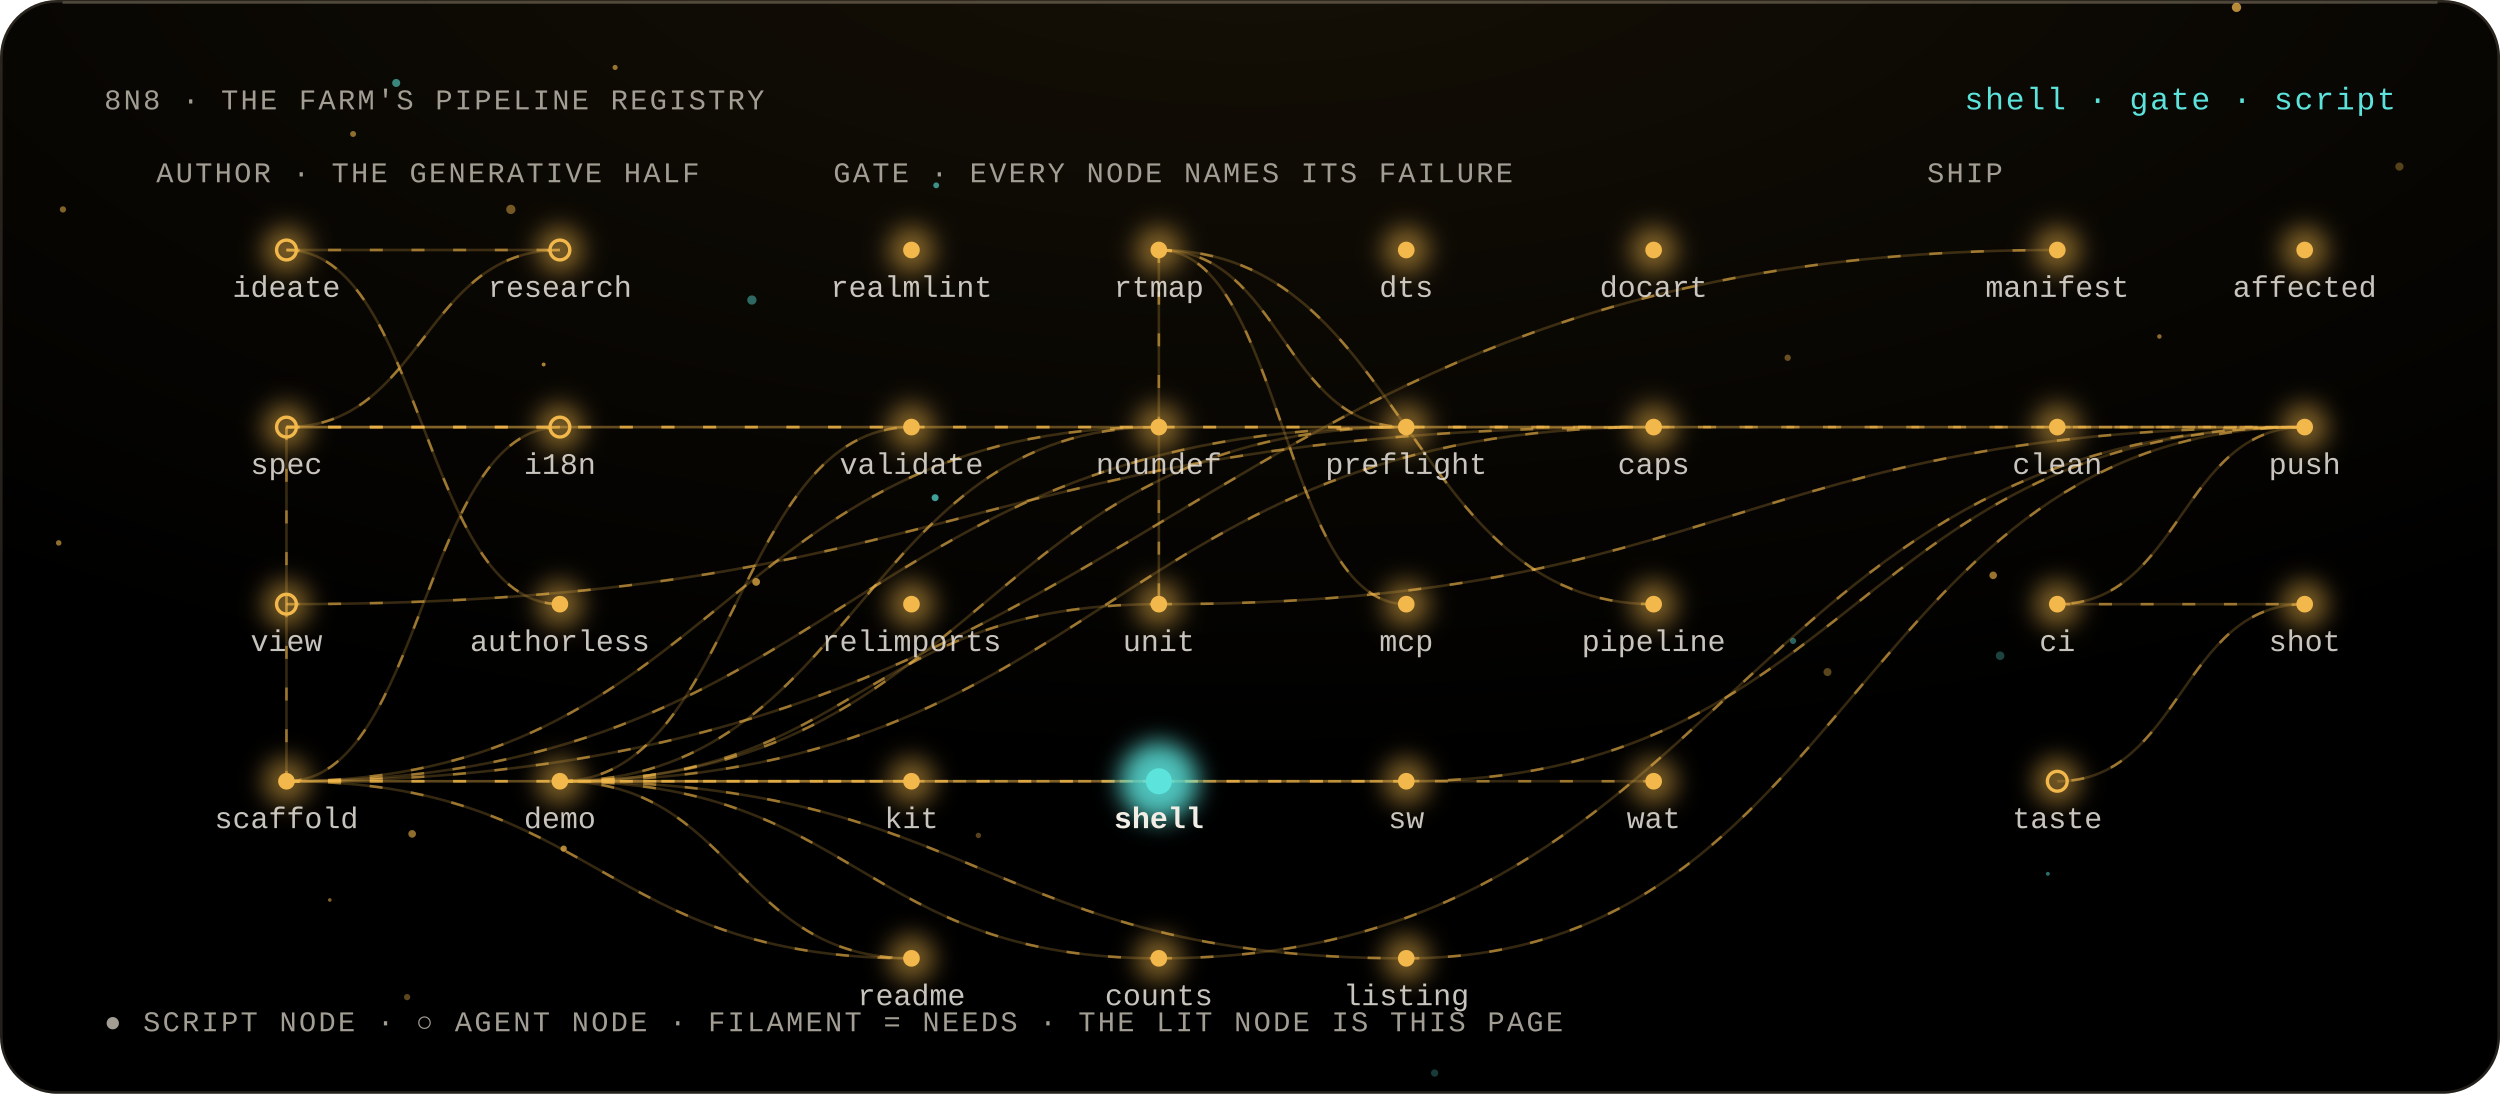
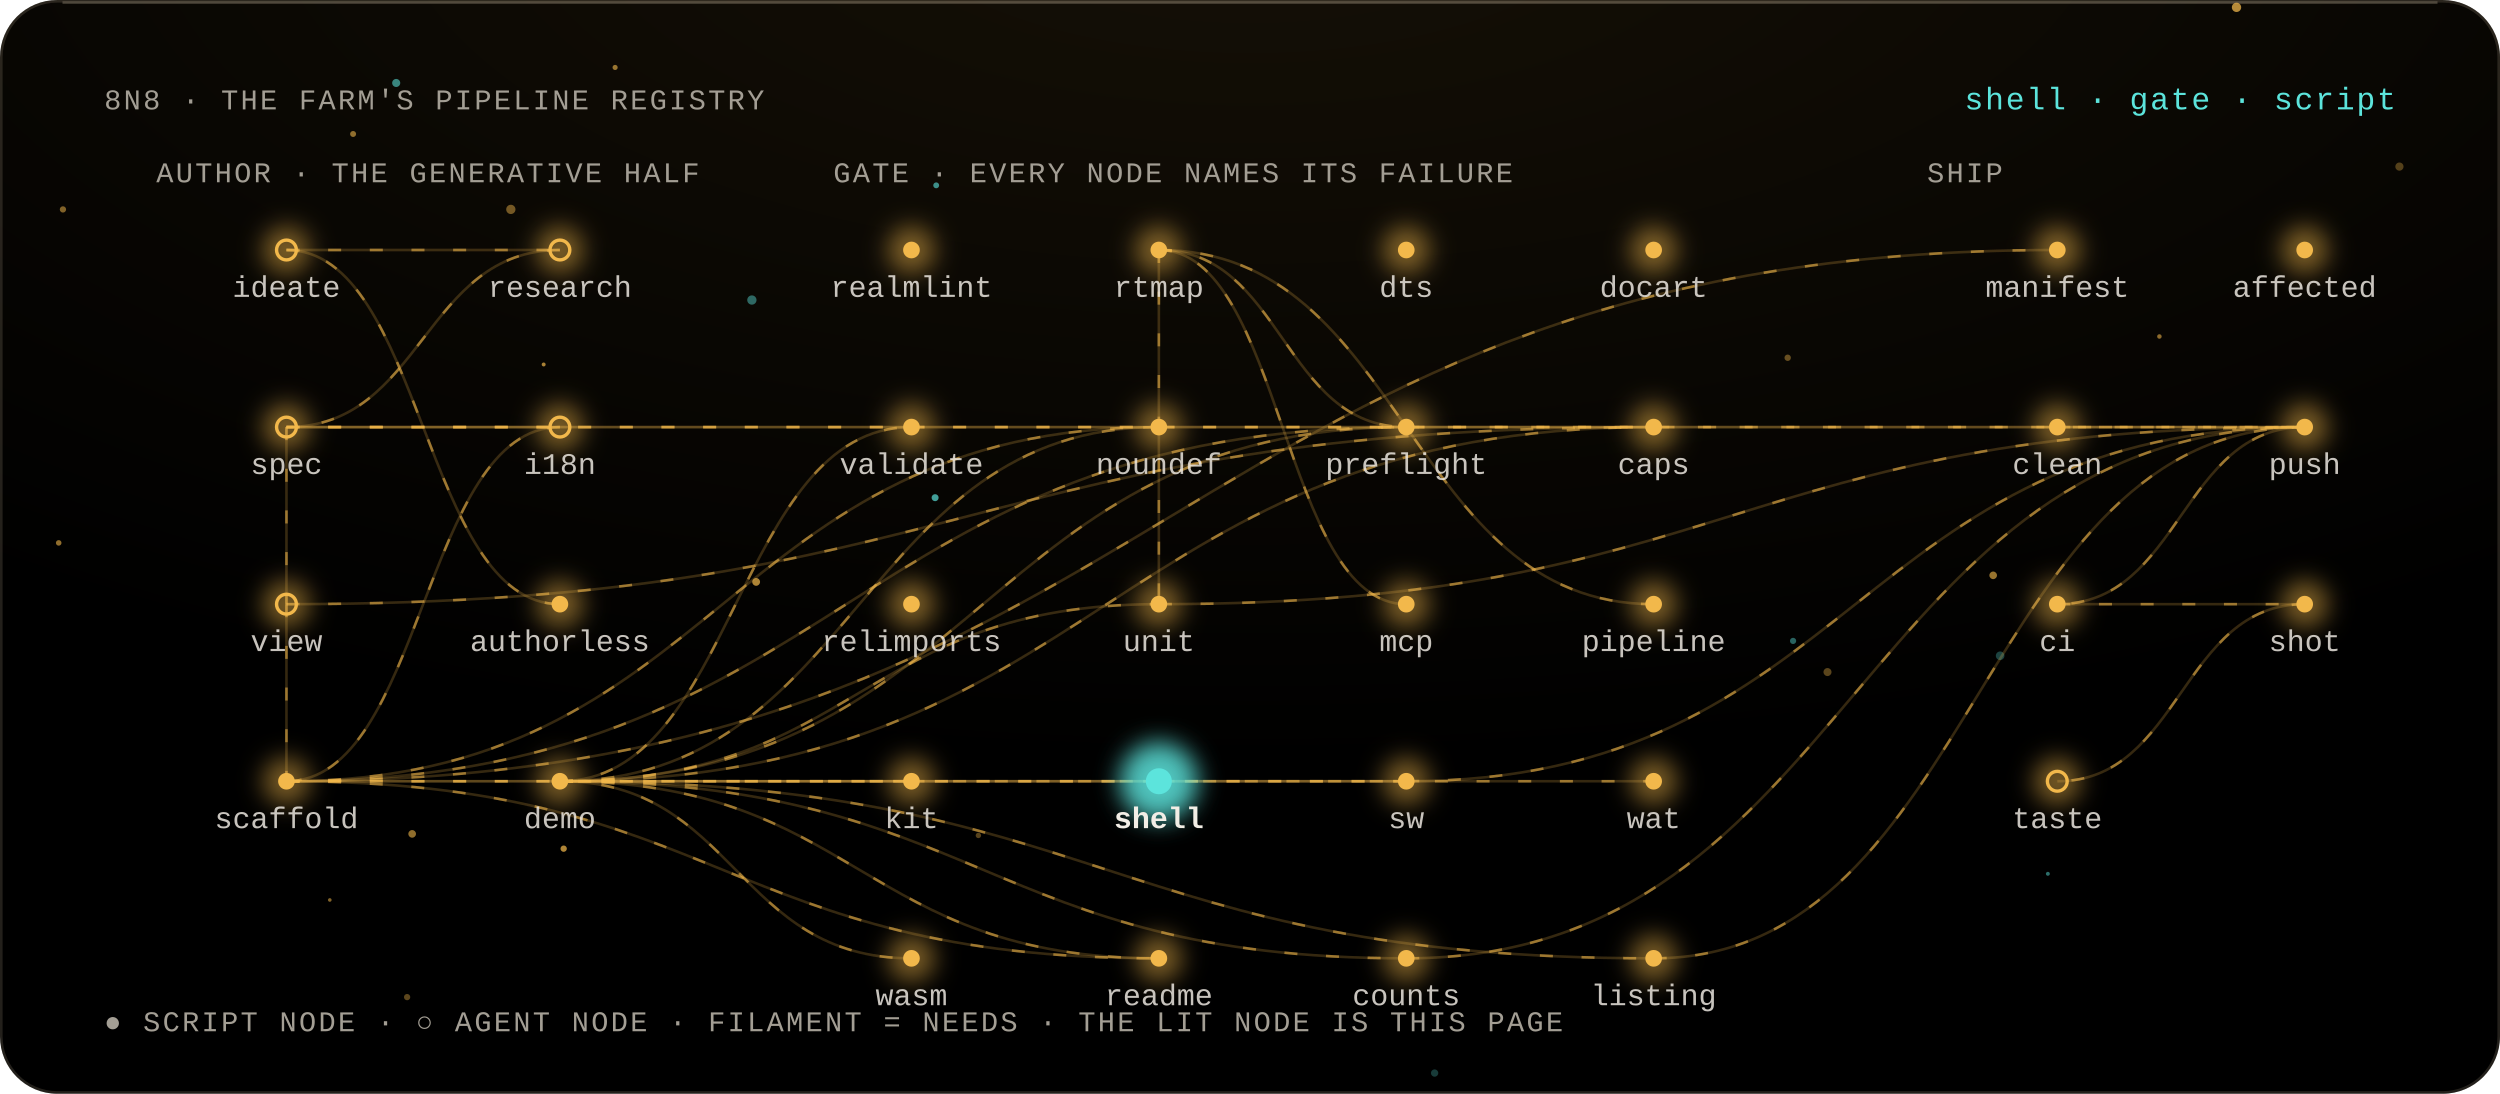
<svg xmlns="http://www.w3.org/2000/svg" viewBox="0 0 960 420" width="960" height="420" role="img" aria-labelledby="t">
  <style>
  text { font-family: 'Geist Mono', ui-monospace, 'Liberation Mono', Menlo, monospace; fill: #F2EEE6; }
  .m { fill: #A39E94; font-size: 11px; letter-spacing: .08em; }
  .l { font-size: 11.5px; }
  .h { font-size: 12px; fill: #5CE4DC; letter-spacing: .06em; }
  .flow { stroke-dasharray: 5 11; animation: flow 3s linear infinite; }
  @keyframes flow { to { stroke-dashoffset: -32; } }
  .breathe { animation: breathe 4.2s ease-in-out infinite; }
  @keyframes breathe { 50% { opacity: .38; } }
  .beat { animation: beat 2.6s ease-in-out infinite; transform-box: fill-box; transform-origin: center; }
  @keyframes beat { 50% { opacity: .55; transform: scale(1.35); } }
  .spin { transform-box: fill-box; transform-origin: center; animation: spin 48s linear infinite; }
  .spin-r { transform-box: fill-box; transform-origin: center; animation: spin 64s linear infinite reverse; }
  @keyframes spin { to { transform: rotate(360deg); } }
  @media (prefers-reduced-motion: reduce) { * { animation: none !important; } }
</style>
  <defs>
    <filter id="bloom" x="-80%" y="-80%" width="260%" height="260%">
      <feGaussianBlur stdDeviation="4.5" />
    </filter>
    <filter id="soft" x="-30%" y="-30%" width="160%" height="160%">
      <feGaussianBlur stdDeviation="1.4" />
    </filter>
    <radialGradient id="key" cx="50%" cy="-10%" r="80%">
      <stop offset="0" stop-color="#F2B84B" stop-opacity=".09" />
      <stop offset="1" stop-color="#F2B84B" stop-opacity="0" />
    </radialGradient>
    <linearGradient id="pair" x1="0" x2="1">
      <stop offset="0" stop-color="#F2B84B" />
      <stop offset="1" stop-color="#5CE4DC" />
    </linearGradient>
  </defs>
  <rect width="960" height="420" rx="22" fill="#000" />
  <rect width="960" height="420" rx="22" fill="url(#key)" />
  <rect x=".5" y=".5" width="959" height="419" rx="21.5" fill="none" stroke="rgba(255,232,196,.14)" />
  <path d="M 24 1 H 936" stroke="rgba(255,238,208,.22)" stroke-width="1" />
  <g>
    <circle cx="288.72" cy="115.21" r="1.78" fill="#5CE4DC" opacity="0.44" class="breathe" style="animation-delay:-3.03s" />
    <circle cx="858.82" cy="2.82" r="1.79" fill="#F2B84B" opacity="0.74" class="breathe" style="animation-delay:-3.36s" />
    <circle cx="686.47" cy="137.38" r="1.23" fill="#F2B84B" opacity="0.41" class="breathe" style="animation-delay:-3.31s" />
    <circle cx="786.38" cy="335.54" r="0.76" fill="#5CE4DC" opacity="0.48" class="breathe" style="animation-delay:-3.45s" />
    <circle cx="208.77" cy="139.96" r="0.76" fill="#F2B84B" opacity="0.69" class="breathe" style="animation-delay:-2.41s" />
    <circle cx="196.16" cy="80.41" r="1.78" fill="#F2B84B" opacity="0.46" class="breathe" style="animation-delay:-1.7s" />
    <circle cx="765.38" cy="220.93" r="1.46" fill="#F2B84B" opacity="0.62" class="breathe" style="animation-delay:-2.23s" />
    <circle cx="921.38" cy="63.97" r="1.57" fill="#F2B84B" opacity="0.33" class="breathe" style="animation-delay:-3.47s" />
    <circle cx="359.5" cy="71.17" r="1.13" fill="#5CE4DC" opacity="0.61" class="breathe" style="animation-delay:-0.02s" />
    <circle cx="216.45" cy="325.89" r="1.22" fill="#F2B84B" opacity="0.72" class="breathe" style="animation-delay:-1.99s" />
    <circle cx="24.17" cy="80.42" r="1.21" fill="#F2B84B" opacity="0.52" class="breathe" style="animation-delay:-2.74s" />
    <circle cx="126.64" cy="345.59" r="0.7" fill="#F2B84B" opacity="0.54" class="breathe" style="animation-delay:-0.6s" />
    <circle cx="359.08" cy="191.11" r="1.35" fill="#5CE4DC" opacity="0.69" class="breathe" style="animation-delay:-3.95s" />
    <circle cx="22.54" cy="208.47" r="1.07" fill="#F2B84B" opacity="0.6" class="breathe" style="animation-delay:-2.76s" />
    <circle cx="768.05" cy="251.81" r="1.65" fill="#5CE4DC" opacity="0.29" class="breathe" style="animation-delay:-0.63s" />
    <circle cx="135.59" cy="51.45" r="1.15" fill="#F2B84B" opacity="0.58" class="breathe" style="animation-delay:-2.08s" />
    <circle cx="550.89" cy="412.05" r="1.41" fill="#5CE4DC" opacity="0.26" class="breathe" style="animation-delay:-2.19s" />
    <circle cx="829.21" cy="129.21" r="0.87" fill="#F2B84B" opacity="0.57" class="breathe" style="animation-delay:-3.78s" />
    <circle cx="375.7" cy="320.81" r="1.04" fill="#F2B84B" opacity="0.36" class="breathe" style="animation-delay:-2.59s" />
    <circle cx="688.54" cy="246.11" r="1.2" fill="#5CE4DC" opacity="0.43" class="breathe" style="animation-delay:-3.78s" />
    <circle cx="156.33" cy="382.89" r="1.21" fill="#F2B84B" opacity="0.38" class="breathe" style="animation-delay:-0.69s" />
    <circle cx="701.76" cy="258.07" r="1.54" fill="#F2B84B" opacity="0.37" class="breathe" style="animation-delay:-0.13s" />
    <circle cx="290.36" cy="223.45" r="1.5" fill="#F2B84B" opacity="0.71" class="breathe" style="animation-delay:-1.64s" />
    <circle cx="158.27" cy="320.21" r="1.47" fill="#F2B84B" opacity="0.59" class="breathe" style="animation-delay:-3.2s" />
    <circle cx="236.2" cy="25.9" r="0.99" fill="#F2B84B" opacity="0.61" class="breathe" style="animation-delay:-0.31s" />
    <circle cx="152.14" cy="31.86" r="1.55" fill="#5CE4DC" opacity="0.57" class="breathe" style="animation-delay:-1.97s" />
  </g>
  <text x="40" y="42" class="m" text-anchor="start">8N8 · THE FARM'S PIPELINE REGISTRY</text>
  <text x="920" y="42" class="h" text-anchor="end">shell · gate · script</text>
  <text x="60" y="70" class="m" text-anchor="start">AUTHOR · THE GENERATIVE HALF</text>
  <text x="320" y="70" class="m" text-anchor="start">GATE · EVERY NODE NAMES ITS FAILURE</text>
  <text x="740" y="70" class="m" text-anchor="start">SHIP</text>
  <path d="M 110 96 C 162.5 96, 162.5 96, 215 96" fill="none" stroke="#F2B84B" stroke-opacity="0.22" stroke-width="1" />
  <path d="M 110 96 C 162.5 96, 162.5 96, 215 96" fill="none" stroke="#F2B84B" stroke-opacity="0.55" stroke-width="1" class="flow" />
  <path d="M 215 96 C 162.5 96, 162.5 164, 110 164" fill="none" stroke="#F2B84B" stroke-opacity="0.22" stroke-width="1" />
  <path d="M 215 96 C 162.5 96, 162.5 164, 110 164" fill="none" stroke="#F2B84B" stroke-opacity="0.55" stroke-width="1" class="flow" />
  <path d="M 110 164 C 162.5 164, 162.5 164, 215 164" fill="none" stroke="#F2B84B" stroke-opacity="0.22" stroke-width="1" />
  <path d="M 110 164 C 162.5 164, 162.5 164, 215 164" fill="none" stroke="#F2B84B" stroke-opacity="0.55" stroke-width="1" class="flow" />
  <path d="M 110 164 C 110 164, 110 232, 110 232" fill="none" stroke="#F2B84B" stroke-opacity="0.22" stroke-width="1" />
  <path d="M 110 164 C 110 164, 110 232, 110 232" fill="none" stroke="#F2B84B" stroke-opacity="0.55" stroke-width="1" class="flow" />
  <path d="M 110 96 C 162.5 96, 162.5 232, 215 232" fill="none" stroke="#F2B84B" stroke-opacity="0.22" stroke-width="1" />
  <path d="M 110 96 C 162.5 96, 162.5 232, 215 232" fill="none" stroke="#F2B84B" stroke-opacity="0.55" stroke-width="1" class="flow" />
  <path d="M 110 232 C 110 232, 110 300, 110 300" fill="none" stroke="#F2B84B" stroke-opacity="0.22" stroke-width="1" />
  <path d="M 110 232 C 110 232, 110 300, 110 300" fill="none" stroke="#F2B84B" stroke-opacity="0.55" stroke-width="1" class="flow" />
  <path d="M 215 164 C 162.5 164, 162.5 300, 110 300" fill="none" stroke="#F2B84B" stroke-opacity="0.22" stroke-width="1" />
  <path d="M 215 164 C 162.5 164, 162.5 300, 110 300" fill="none" stroke="#F2B84B" stroke-opacity="0.55" stroke-width="1" class="flow" />
  <path d="M 110 164 C 230 164, 230 164, 350 164" fill="none" stroke="#F2B84B" stroke-opacity="0.22" stroke-width="1" />
  <path d="M 110 164 C 230 164, 230 164, 350 164" fill="none" stroke="#F2B84B" stroke-opacity="0.55" stroke-width="1" class="flow" />
  <path d="M 215 300 C 282.5 300, 282.5 164, 350 164" fill="none" stroke="#F2B84B" stroke-opacity="0.22" stroke-width="1" />
  <path d="M 215 300 C 282.5 300, 282.5 164, 350 164" fill="none" stroke="#F2B84B" stroke-opacity="0.55" stroke-width="1" class="flow" />
  <path d="M 110 300 C 277.5 300, 277.5 164, 445 164" fill="none" stroke="#F2B84B" stroke-opacity="0.22" stroke-width="1" />
  <path d="M 110 300 C 277.5 300, 277.5 164, 445 164" fill="none" stroke="#F2B84B" stroke-opacity="0.55" stroke-width="1" class="flow" />
  <path d="M 215 300 C 330 300, 330 164, 445 164" fill="none" stroke="#F2B84B" stroke-opacity="0.22" stroke-width="1" />
  <path d="M 215 300 C 330 300, 330 164, 445 164" fill="none" stroke="#F2B84B" stroke-opacity="0.55" stroke-width="1" class="flow" />
  <path d="M 110 300 C 325 300, 325 164, 540 164" fill="none" stroke="#F2B84B" stroke-opacity="0.22" stroke-width="1" />
  <path d="M 110 300 C 325 300, 325 164, 540 164" fill="none" stroke="#F2B84B" stroke-opacity="0.55" stroke-width="1" class="flow" />
  <path d="M 215 300 C 377.5 300, 377.5 164, 540 164" fill="none" stroke="#F2B84B" stroke-opacity="0.22" stroke-width="1" />
  <path d="M 215 300 C 377.5 300, 377.5 164, 540 164" fill="none" stroke="#F2B84B" stroke-opacity="0.55" stroke-width="1" class="flow" />
  <path d="M 445 96 C 492.5 96, 492.5 164, 540 164" fill="none" stroke="#F2B84B" stroke-opacity="0.22" stroke-width="1" />
  <path d="M 445 96 C 492.5 96, 492.5 164, 540 164" fill="none" stroke="#F2B84B" stroke-opacity="0.55" stroke-width="1" class="flow" />
  <path d="M 110 164 C 372.5 164, 372.5 164, 635 164" fill="none" stroke="#F2B84B" stroke-opacity="0.22" stroke-width="1" />
  <path d="M 110 164 C 372.5 164, 372.5 164, 635 164" fill="none" stroke="#F2B84B" stroke-opacity="0.55" stroke-width="1" class="flow" />
  <path d="M 110 232 C 372.5 232, 372.5 164, 635 164" fill="none" stroke="#F2B84B" stroke-opacity="0.22" stroke-width="1" />
  <path d="M 110 232 C 372.5 232, 372.5 164, 635 164" fill="none" stroke="#F2B84B" stroke-opacity="0.55" stroke-width="1" class="flow" />
  <path d="M 215 300 C 425 300, 425 164, 635 164" fill="none" stroke="#F2B84B" stroke-opacity="0.22" stroke-width="1" />
  <path d="M 215 300 C 425 300, 425 164, 635 164" fill="none" stroke="#F2B84B" stroke-opacity="0.55" stroke-width="1" class="flow" />
  <path d="M 215 300 C 330 300, 330 232, 445 232" fill="none" stroke="#F2B84B" stroke-opacity="0.22" stroke-width="1" />
  <path d="M 215 300 C 330 300, 330 232, 445 232" fill="none" stroke="#F2B84B" stroke-opacity="0.55" stroke-width="1" class="flow" />
  <path d="M 445 96 C 445 96, 445 232, 445 232" fill="none" stroke="#F2B84B" stroke-opacity="0.22" stroke-width="1" />
  <path d="M 445 96 C 445 96, 445 232, 445 232" fill="none" stroke="#F2B84B" stroke-opacity="0.55" stroke-width="1" class="flow" />
  <path d="M 445 96 C 492.5 96, 492.5 232, 540 232" fill="none" stroke="#F2B84B" stroke-opacity="0.22" stroke-width="1" />
  <path d="M 445 96 C 492.5 96, 492.5 232, 540 232" fill="none" stroke="#F2B84B" stroke-opacity="0.55" stroke-width="1" class="flow" />
  <path d="M 445 96 C 540 96, 540 232, 635 232" fill="none" stroke="#F2B84B" stroke-opacity="0.22" stroke-width="1" />
  <path d="M 445 96 C 540 96, 540 232, 635 232" fill="none" stroke="#F2B84B" stroke-opacity="0.55" stroke-width="1" class="flow" />
  <path d="M 110 300 C 230 300, 230 300, 350 300" fill="none" stroke="#F2B84B" stroke-opacity="0.22" stroke-width="1" />
  <path d="M 110 300 C 230 300, 230 300, 350 300" fill="none" stroke="#F2B84B" stroke-opacity="0.55" stroke-width="1" class="flow" />
  <path d="M 110 300 C 325 300, 325 300, 540 300" fill="none" stroke="#F2B84B" stroke-opacity="0.22" stroke-width="1" />
  <path d="M 110 300 C 325 300, 325 300, 540 300" fill="none" stroke="#F2B84B" stroke-opacity="0.55" stroke-width="1" class="flow" />
  <path d="M 215 300 C 377.5 300, 377.5 300, 540 300" fill="none" stroke="#F2B84B" stroke-opacity="0.22" stroke-width="1" />
  <path d="M 215 300 C 377.5 300, 377.5 300, 540 300" fill="none" stroke="#F2B84B" stroke-opacity="0.55" stroke-width="1" class="flow" />
  <path d="M 215 300 C 425 300, 425 300, 635 300" fill="none" stroke="#F2B84B" stroke-opacity="0.22" stroke-width="1" />
  <path d="M 215 300 C 425 300, 425 300, 635 300" fill="none" stroke="#F2B84B" stroke-opacity="0.55" stroke-width="1" class="flow" />
-   <path d="M 110 300 C 230 300, 230 368, 350 368" fill="none" stroke="#F2B84B" stroke-opacity="0.22" stroke-width="1" />
-   <path d="M 110 300 C 230 300, 230 368, 350 368" fill="none" stroke="#F2B84B" stroke-opacity="0.55" stroke-width="1" class="flow" />
  <path d="M 215 300 C 282.5 300, 282.5 368, 350 368" fill="none" stroke="#F2B84B" stroke-opacity="0.22" stroke-width="1" />
  <path d="M 215 300 C 282.5 300, 282.5 368, 350 368" fill="none" stroke="#F2B84B" stroke-opacity="0.55" stroke-width="1" class="flow" />
+   <path d="M 110 300 C 277.5 300, 277.5 368, 445 368" fill="none" stroke="#F2B84B" stroke-opacity="0.22" stroke-width="1" />
+   <path d="M 110 300 C 277.5 300, 277.5 368, 445 368" fill="none" stroke="#F2B84B" stroke-opacity="0.55" stroke-width="1" class="flow" />
  <path d="M 215 300 C 330 300, 330 368, 445 368" fill="none" stroke="#F2B84B" stroke-opacity="0.22" stroke-width="1" />
  <path d="M 215 300 C 330 300, 330 368, 445 368" fill="none" stroke="#F2B84B" stroke-opacity="0.55" stroke-width="1" class="flow" />
  <path d="M 215 300 C 377.5 300, 377.5 368, 540 368" fill="none" stroke="#F2B84B" stroke-opacity="0.22" stroke-width="1" />
  <path d="M 215 300 C 377.5 300, 377.5 368, 540 368" fill="none" stroke="#F2B84B" stroke-opacity="0.55" stroke-width="1" class="flow" />
+   <path d="M 215 300 C 425 300, 425 368, 635 368" fill="none" stroke="#F2B84B" stroke-opacity="0.22" stroke-width="1" />
+   <path d="M 215 300 C 425 300, 425 368, 635 368" fill="none" stroke="#F2B84B" stroke-opacity="0.55" stroke-width="1" class="flow" />
  <path d="M 110 300 C 450 300, 450 96, 790 96" fill="none" stroke="#F2B84B" stroke-opacity="0.22" stroke-width="1" />
  <path d="M 110 300 C 450 300, 450 96, 790 96" fill="none" stroke="#F2B84B" stroke-opacity="0.55" stroke-width="1" class="flow" />
  <path d="M 350 164 C 617.5 164, 617.5 164, 885 164" fill="none" stroke="#F2B84B" stroke-opacity="0.22" stroke-width="1" />
  <path d="M 350 164 C 617.5 164, 617.5 164, 885 164" fill="none" stroke="#F2B84B" stroke-opacity="0.55" stroke-width="1" class="flow" />
  <path d="M 540 164 C 712.5 164, 712.5 164, 885 164" fill="none" stroke="#F2B84B" stroke-opacity="0.22" stroke-width="1" />
  <path d="M 540 164 C 712.5 164, 712.5 164, 885 164" fill="none" stroke="#F2B84B" stroke-opacity="0.55" stroke-width="1" class="flow" />
  <path d="M 445 232 C 665 232, 665 164, 885 164" fill="none" stroke="#F2B84B" stroke-opacity="0.22" stroke-width="1" />
  <path d="M 445 232 C 665 232, 665 164, 885 164" fill="none" stroke="#F2B84B" stroke-opacity="0.55" stroke-width="1" class="flow" />
  <path d="M 540 300 C 712.5 300, 712.5 164, 885 164" fill="none" stroke="#F2B84B" stroke-opacity="0.22" stroke-width="1" />
  <path d="M 540 300 C 712.5 300, 712.5 164, 885 164" fill="none" stroke="#F2B84B" stroke-opacity="0.55" stroke-width="1" class="flow" />
-   <path d="M 445 368 C 665 368, 665 164, 885 164" fill="none" stroke="#F2B84B" stroke-opacity="0.22" stroke-width="1" />
-   <path d="M 445 368 C 665 368, 665 164, 885 164" fill="none" stroke="#F2B84B" stroke-opacity="0.55" stroke-width="1" class="flow" />
  <path d="M 540 368 C 712.5 368, 712.5 164, 885 164" fill="none" stroke="#F2B84B" stroke-opacity="0.22" stroke-width="1" />
  <path d="M 540 368 C 712.5 368, 712.5 164, 885 164" fill="none" stroke="#F2B84B" stroke-opacity="0.55" stroke-width="1" class="flow" />
+   <path d="M 635 368 C 760 368, 760 164, 885 164" fill="none" stroke="#F2B84B" stroke-opacity="0.22" stroke-width="1" />
+   <path d="M 635 368 C 760 368, 760 164, 885 164" fill="none" stroke="#F2B84B" stroke-opacity="0.55" stroke-width="1" class="flow" />
  <path d="M 790 164 C 837.5 164, 837.5 164, 885 164" fill="none" stroke="#F2B84B" stroke-opacity="0.22" stroke-width="1" />
  <path d="M 790 164 C 837.5 164, 837.5 164, 885 164" fill="none" stroke="#F2B84B" stroke-opacity="0.55" stroke-width="1" class="flow" />
  <path d="M 885 164 C 837.5 164, 837.5 232, 790 232" fill="none" stroke="#F2B84B" stroke-opacity="0.22" stroke-width="1" />
  <path d="M 885 164 C 837.5 164, 837.5 232, 790 232" fill="none" stroke="#F2B84B" stroke-opacity="0.55" stroke-width="1" class="flow" />
  <path d="M 790 232 C 837.5 232, 837.5 232, 885 232" fill="none" stroke="#F2B84B" stroke-opacity="0.22" stroke-width="1" />
  <path d="M 790 232 C 837.5 232, 837.5 232, 885 232" fill="none" stroke="#F2B84B" stroke-opacity="0.55" stroke-width="1" class="flow" />
  <path d="M 885 232 C 837.5 232, 837.5 300, 790 300" fill="none" stroke="#F2B84B" stroke-opacity="0.22" stroke-width="1" />
  <path d="M 885 232 C 837.5 232, 837.5 300, 790 300" fill="none" stroke="#F2B84B" stroke-opacity="0.55" stroke-width="1" class="flow" />
  <g>
    <circle cx="110" cy="96" r="9" fill="#F2B84B" opacity="0.5" filter="url(#bloom)" class="breathe" style="animation-delay:-0.63s" />
    <circle cx="110" cy="96" r="3.8" fill="none" stroke="#F2B84B" stroke-width="1.3" />
  </g>
  <text x="110" y="114" class="l" text-anchor="middle" fill="#F2EEE6" fill-opacity=".82">ideate</text>
  <g>
    <circle cx="215" cy="96" r="9" fill="#F2B84B" opacity="0.5" filter="url(#bloom)" class="breathe" style="animation-delay:-3.93s" />
    <circle cx="215" cy="96" r="3.8" fill="none" stroke="#F2B84B" stroke-width="1.3" />
  </g>
  <text x="215" y="114" class="l" text-anchor="middle" fill="#F2EEE6" fill-opacity=".82">research</text>
  <g>
    <circle cx="110" cy="164" r="9" fill="#F2B84B" opacity="0.5" filter="url(#bloom)" class="breathe" style="animation-delay:-1.2s" />
    <circle cx="110" cy="164" r="3.8" fill="none" stroke="#F2B84B" stroke-width="1.3" />
  </g>
  <text x="110" y="182" class="l" text-anchor="middle" fill="#F2EEE6" fill-opacity=".82">spec</text>
  <g>
    <circle cx="215" cy="164" r="9" fill="#F2B84B" opacity="0.5" filter="url(#bloom)" class="breathe" style="animation-delay:-1.1s" />
    <circle cx="215" cy="164" r="3.8" fill="none" stroke="#F2B84B" stroke-width="1.3" />
  </g>
  <text x="215" y="182" class="l" text-anchor="middle" fill="#F2EEE6" fill-opacity=".82">i18n</text>
  <g>
    <circle cx="110" cy="232" r="9" fill="#F2B84B" opacity="0.5" filter="url(#bloom)" class="breathe" style="animation-delay:-1.55s" />
    <circle cx="110" cy="232" r="3.8" fill="none" stroke="#F2B84B" stroke-width="1.3" />
  </g>
  <text x="110" y="250" class="l" text-anchor="middle" fill="#F2EEE6" fill-opacity=".82">view</text>
  <g>
    <circle cx="215" cy="232" r="9" fill="#F2B84B" opacity="0.5" filter="url(#bloom)" class="breathe" style="animation-delay:-2.88s" />
    <circle cx="215" cy="232" r="3.2" fill="#F2B84B" />
  </g>
  <text x="215" y="250" class="l" text-anchor="middle" fill="#F2EEE6" fill-opacity=".82">authorless</text>
  <g>
    <circle cx="110" cy="300" r="9" fill="#F2B84B" opacity="0.5" filter="url(#bloom)" class="breathe" style="animation-delay:-3.71s" />
    <circle cx="110" cy="300" r="3.2" fill="#F2B84B" />
  </g>
  <text x="110" y="318" class="l" text-anchor="middle" fill="#F2EEE6" fill-opacity=".82">scaffold</text>
  <g>
    <circle cx="215" cy="300" r="9" fill="#F2B84B" opacity="0.5" filter="url(#bloom)" class="breathe" style="animation-delay:-3.96s" />
    <circle cx="215" cy="300" r="3.2" fill="#F2B84B" />
  </g>
  <text x="215" y="318" class="l" text-anchor="middle" fill="#F2EEE6" fill-opacity=".82">demo</text>
  <g>
    <circle cx="350" cy="96" r="9" fill="#F2B84B" opacity="0.5" filter="url(#bloom)" class="breathe" style="animation-delay:-3.58s" />
    <circle cx="350" cy="96" r="3.2" fill="#F2B84B" />
  </g>
  <text x="350" y="114" class="l" text-anchor="middle" fill="#F2EEE6" fill-opacity=".82">realmlint</text>
  <g>
    <circle cx="445" cy="96" r="9" fill="#F2B84B" opacity="0.5" filter="url(#bloom)" class="breathe" style="animation-delay:-0.03s" />
    <circle cx="445" cy="96" r="3.2" fill="#F2B84B" />
  </g>
  <text x="445" y="114" class="l" text-anchor="middle" fill="#F2EEE6" fill-opacity=".82">rtmap</text>
  <g>
    <circle cx="540" cy="96" r="9" fill="#F2B84B" opacity="0.5" filter="url(#bloom)" class="breathe" style="animation-delay:-3.89s" />
    <circle cx="540" cy="96" r="3.2" fill="#F2B84B" />
  </g>
  <text x="540" y="114" class="l" text-anchor="middle" fill="#F2EEE6" fill-opacity=".82">dts</text>
  <g>
    <circle cx="635" cy="96" r="9" fill="#F2B84B" opacity="0.5" filter="url(#bloom)" class="breathe" style="animation-delay:-3.2s" />
    <circle cx="635" cy="96" r="3.2" fill="#F2B84B" />
  </g>
  <text x="635" y="114" class="l" text-anchor="middle" fill="#F2EEE6" fill-opacity=".82">docart</text>
  <g>
    <circle cx="350" cy="164" r="9" fill="#F2B84B" opacity="0.5" filter="url(#bloom)" class="breathe" style="animation-delay:-3.95s" />
    <circle cx="350" cy="164" r="3.2" fill="#F2B84B" />
  </g>
  <text x="350" y="182" class="l" text-anchor="middle" fill="#F2EEE6" fill-opacity=".82">validate</text>
  <g>
    <circle cx="445" cy="164" r="9" fill="#F2B84B" opacity="0.5" filter="url(#bloom)" class="breathe" style="animation-delay:-1.94s" />
    <circle cx="445" cy="164" r="3.2" fill="#F2B84B" />
  </g>
  <text x="445" y="182" class="l" text-anchor="middle" fill="#F2EEE6" fill-opacity=".82">noundef</text>
  <g>
    <circle cx="540" cy="164" r="9" fill="#F2B84B" opacity="0.5" filter="url(#bloom)" class="breathe" style="animation-delay:-2.86s" />
    <circle cx="540" cy="164" r="3.2" fill="#F2B84B" />
  </g>
  <text x="540" y="182" class="l" text-anchor="middle" fill="#F2EEE6" fill-opacity=".82">preflight</text>
  <g>
    <circle cx="635" cy="164" r="9" fill="#F2B84B" opacity="0.5" filter="url(#bloom)" class="breathe" style="animation-delay:-1.31s" />
    <circle cx="635" cy="164" r="3.2" fill="#F2B84B" />
  </g>
  <text x="635" y="182" class="l" text-anchor="middle" fill="#F2EEE6" fill-opacity=".82">caps</text>
  <g>
    <circle cx="350" cy="232" r="9" fill="#F2B84B" opacity="0.5" filter="url(#bloom)" class="breathe" style="animation-delay:-1.3s" />
    <circle cx="350" cy="232" r="3.2" fill="#F2B84B" />
  </g>
  <text x="350" y="250" class="l" text-anchor="middle" fill="#F2EEE6" fill-opacity=".82">relimports</text>
  <g>
    <circle cx="445" cy="232" r="9" fill="#F2B84B" opacity="0.5" filter="url(#bloom)" class="breathe" style="animation-delay:-3.15s" />
    <circle cx="445" cy="232" r="3.2" fill="#F2B84B" />
  </g>
  <text x="445" y="250" class="l" text-anchor="middle" fill="#F2EEE6" fill-opacity=".82">unit</text>
  <g>
    <circle cx="540" cy="232" r="9" fill="#F2B84B" opacity="0.5" filter="url(#bloom)" class="breathe" style="animation-delay:-0.04s" />
    <circle cx="540" cy="232" r="3.2" fill="#F2B84B" />
  </g>
  <text x="540" y="250" class="l" text-anchor="middle" fill="#F2EEE6" fill-opacity=".82">mcp</text>
  <g>
    <circle cx="635" cy="232" r="9" fill="#F2B84B" opacity="0.5" filter="url(#bloom)" class="breathe" style="animation-delay:-0.22s" />
    <circle cx="635" cy="232" r="3.2" fill="#F2B84B" />
  </g>
  <text x="635" y="250" class="l" text-anchor="middle" fill="#F2EEE6" fill-opacity=".82">pipeline</text>
  <g>
    <circle cx="350" cy="300" r="9" fill="#F2B84B" opacity="0.5" filter="url(#bloom)" class="breathe" style="animation-delay:-3.28s" />
    <circle cx="350" cy="300" r="3.2" fill="#F2B84B" />
  </g>
  <text x="350" y="318" class="l" text-anchor="middle" fill="#F2EEE6" fill-opacity=".82">kit</text>
  <g>
    <circle cx="445" cy="300" r="15" fill="#5CE4DC" opacity="0.85" filter="url(#bloom)" class="beat" style="animation-delay:-3.2s" />
    <circle cx="445" cy="300" r="5" fill="#5CE4DC" />
  </g>
  <text x="445" y="318" class="l" text-anchor="middle" fill="#5CE4DC" font-weight="700">shell</text>
  <g>
    <circle cx="540" cy="300" r="9" fill="#F2B84B" opacity="0.5" filter="url(#bloom)" class="breathe" style="animation-delay:-1.87s" />
    <circle cx="540" cy="300" r="3.2" fill="#F2B84B" />
  </g>
  <text x="540" y="318" class="l" text-anchor="middle" fill="#F2EEE6" fill-opacity=".82">sw</text>
  <g>
    <circle cx="635" cy="300" r="9" fill="#F2B84B" opacity="0.5" filter="url(#bloom)" class="breathe" style="animation-delay:-3.29s" />
    <circle cx="635" cy="300" r="3.2" fill="#F2B84B" />
  </g>
  <text x="635" y="318" class="l" text-anchor="middle" fill="#F2EEE6" fill-opacity=".82">wat</text>
  <g>
    <circle cx="350" cy="368" r="9" fill="#F2B84B" opacity="0.5" filter="url(#bloom)" class="breathe" style="animation-delay:-3.33s" />
    <circle cx="350" cy="368" r="3.2" fill="#F2B84B" />
  </g>
-   <text x="350" y="386" class="l" text-anchor="middle" fill="#F2EEE6" fill-opacity=".82">readme</text>
+   <text x="350" y="386" class="l" text-anchor="middle" fill="#F2EEE6" fill-opacity=".82">wasm</text>
  <g>
    <circle cx="445" cy="368" r="9" fill="#F2B84B" opacity="0.5" filter="url(#bloom)" class="breathe" style="animation-delay:-0.22s" />
    <circle cx="445" cy="368" r="3.2" fill="#F2B84B" />
  </g>
-   <text x="445" y="386" class="l" text-anchor="middle" fill="#F2EEE6" fill-opacity=".82">counts</text>
+   <text x="445" y="386" class="l" text-anchor="middle" fill="#F2EEE6" fill-opacity=".82">readme</text>
  <g>
    <circle cx="540" cy="368" r="9" fill="#F2B84B" opacity="0.5" filter="url(#bloom)" class="breathe" style="animation-delay:-0.87s" />
    <circle cx="540" cy="368" r="3.2" fill="#F2B84B" />
  </g>
-   <text x="540" y="386" class="l" text-anchor="middle" fill="#F2EEE6" fill-opacity=".82">listing</text>
-   <g>
-     <circle cx="790" cy="96" r="9" fill="#F2B84B" opacity="0.5" filter="url(#bloom)" class="breathe" style="animation-delay:-1.33s" />
+   <text x="540" y="386" class="l" text-anchor="middle" fill="#F2EEE6" fill-opacity=".82">counts</text>
+   <g>
+     <circle cx="635" cy="368" r="9" fill="#F2B84B" opacity="0.5" filter="url(#bloom)" class="breathe" style="animation-delay:-1.33s" />
+     <circle cx="635" cy="368" r="3.2" fill="#F2B84B" />
+   </g>
+   <text x="635" y="386" class="l" text-anchor="middle" fill="#F2EEE6" fill-opacity=".82">listing</text>
+   <g>
+     <circle cx="790" cy="96" r="9" fill="#F2B84B" opacity="0.5" filter="url(#bloom)" class="breathe" style="animation-delay:-3.49s" />
    <circle cx="790" cy="96" r="3.2" fill="#F2B84B" />
  </g>
  <text x="790" y="114" class="l" text-anchor="middle" fill="#F2EEE6" fill-opacity=".82">manifest</text>
  <g>
-     <circle cx="885" cy="96" r="9" fill="#F2B84B" opacity="0.5" filter="url(#bloom)" class="breathe" style="animation-delay:-3.49s" />
+     <circle cx="885" cy="96" r="9" fill="#F2B84B" opacity="0.5" filter="url(#bloom)" class="breathe" style="animation-delay:-2.3s" />
    <circle cx="885" cy="96" r="3.2" fill="#F2B84B" />
  </g>
  <text x="885" y="114" class="l" text-anchor="middle" fill="#F2EEE6" fill-opacity=".82">affected</text>
  <g>
-     <circle cx="790" cy="164" r="9" fill="#F2B84B" opacity="0.5" filter="url(#bloom)" class="breathe" style="animation-delay:-2.3s" />
+     <circle cx="790" cy="164" r="9" fill="#F2B84B" opacity="0.5" filter="url(#bloom)" class="breathe" style="animation-delay:-2.14s" />
    <circle cx="790" cy="164" r="3.2" fill="#F2B84B" />
  </g>
  <text x="790" y="182" class="l" text-anchor="middle" fill="#F2EEE6" fill-opacity=".82">clean</text>
  <g>
-     <circle cx="885" cy="164" r="9" fill="#F2B84B" opacity="0.5" filter="url(#bloom)" class="breathe" style="animation-delay:-2.14s" />
+     <circle cx="885" cy="164" r="9" fill="#F2B84B" opacity="0.5" filter="url(#bloom)" class="breathe" style="animation-delay:-3.93s" />
    <circle cx="885" cy="164" r="3.2" fill="#F2B84B" />
  </g>
  <text x="885" y="182" class="l" text-anchor="middle" fill="#F2EEE6" fill-opacity=".82">push</text>
  <g>
-     <circle cx="790" cy="232" r="9" fill="#F2B84B" opacity="0.5" filter="url(#bloom)" class="breathe" style="animation-delay:-3.93s" />
+     <circle cx="790" cy="232" r="9" fill="#F2B84B" opacity="0.5" filter="url(#bloom)" class="breathe" style="animation-delay:-0.82s" />
    <circle cx="790" cy="232" r="3.2" fill="#F2B84B" />
  </g>
  <text x="790" y="250" class="l" text-anchor="middle" fill="#F2EEE6" fill-opacity=".82">ci</text>
  <g>
-     <circle cx="885" cy="232" r="9" fill="#F2B84B" opacity="0.5" filter="url(#bloom)" class="breathe" style="animation-delay:-0.82s" />
+     <circle cx="885" cy="232" r="9" fill="#F2B84B" opacity="0.5" filter="url(#bloom)" class="breathe" style="animation-delay:-0.77s" />
    <circle cx="885" cy="232" r="3.2" fill="#F2B84B" />
  </g>
  <text x="885" y="250" class="l" text-anchor="middle" fill="#F2EEE6" fill-opacity=".82">shot</text>
  <g>
-     <circle cx="790" cy="300" r="9" fill="#F2B84B" opacity="0.5" filter="url(#bloom)" class="breathe" style="animation-delay:-0.77s" />
+     <circle cx="790" cy="300" r="9" fill="#F2B84B" opacity="0.5" filter="url(#bloom)" class="breathe" style="animation-delay:-1.71s" />
    <circle cx="790" cy="300" r="3.8" fill="none" stroke="#F2B84B" stroke-width="1.3" />
  </g>
  <text x="790" y="318" class="l" text-anchor="middle" fill="#F2EEE6" fill-opacity=".82">taste</text>
  <text x="40" y="396" class="m" text-anchor="start">● SCRIPT NODE  ·  ○ AGENT NODE  ·  FILAMENT = NEEDS  ·  THE LIT NODE IS THIS PAGE</text>
</svg>
